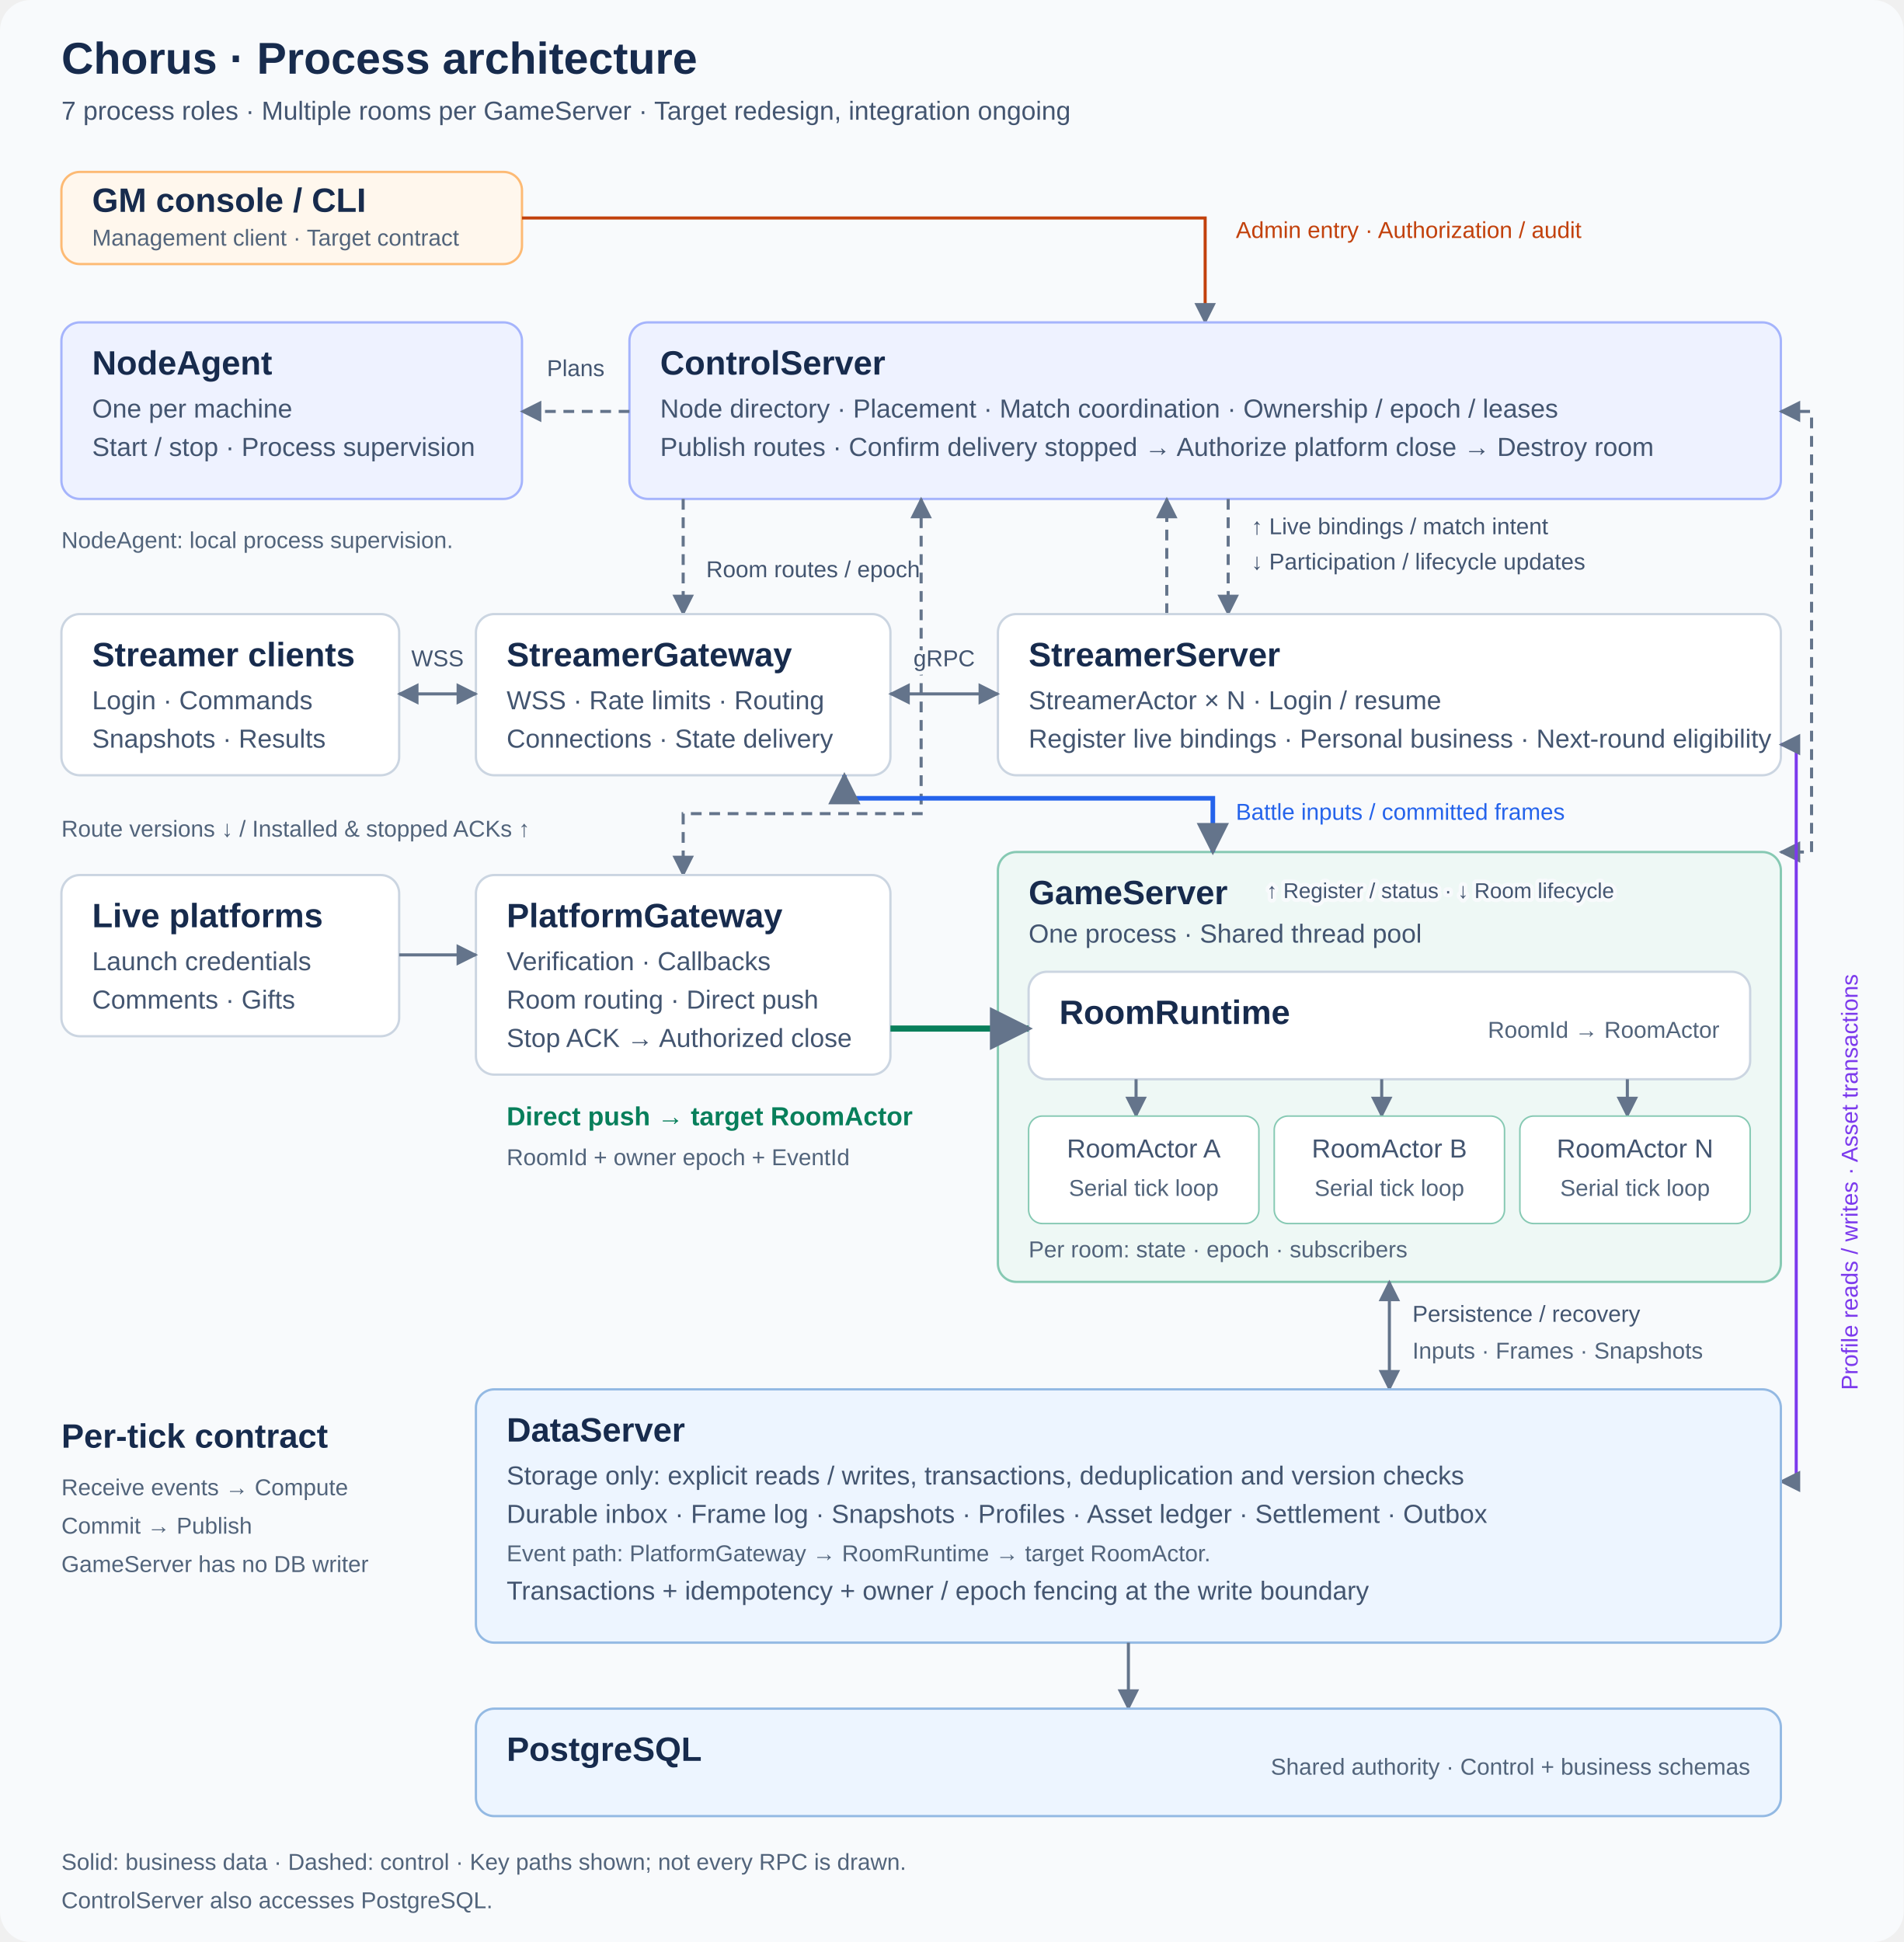
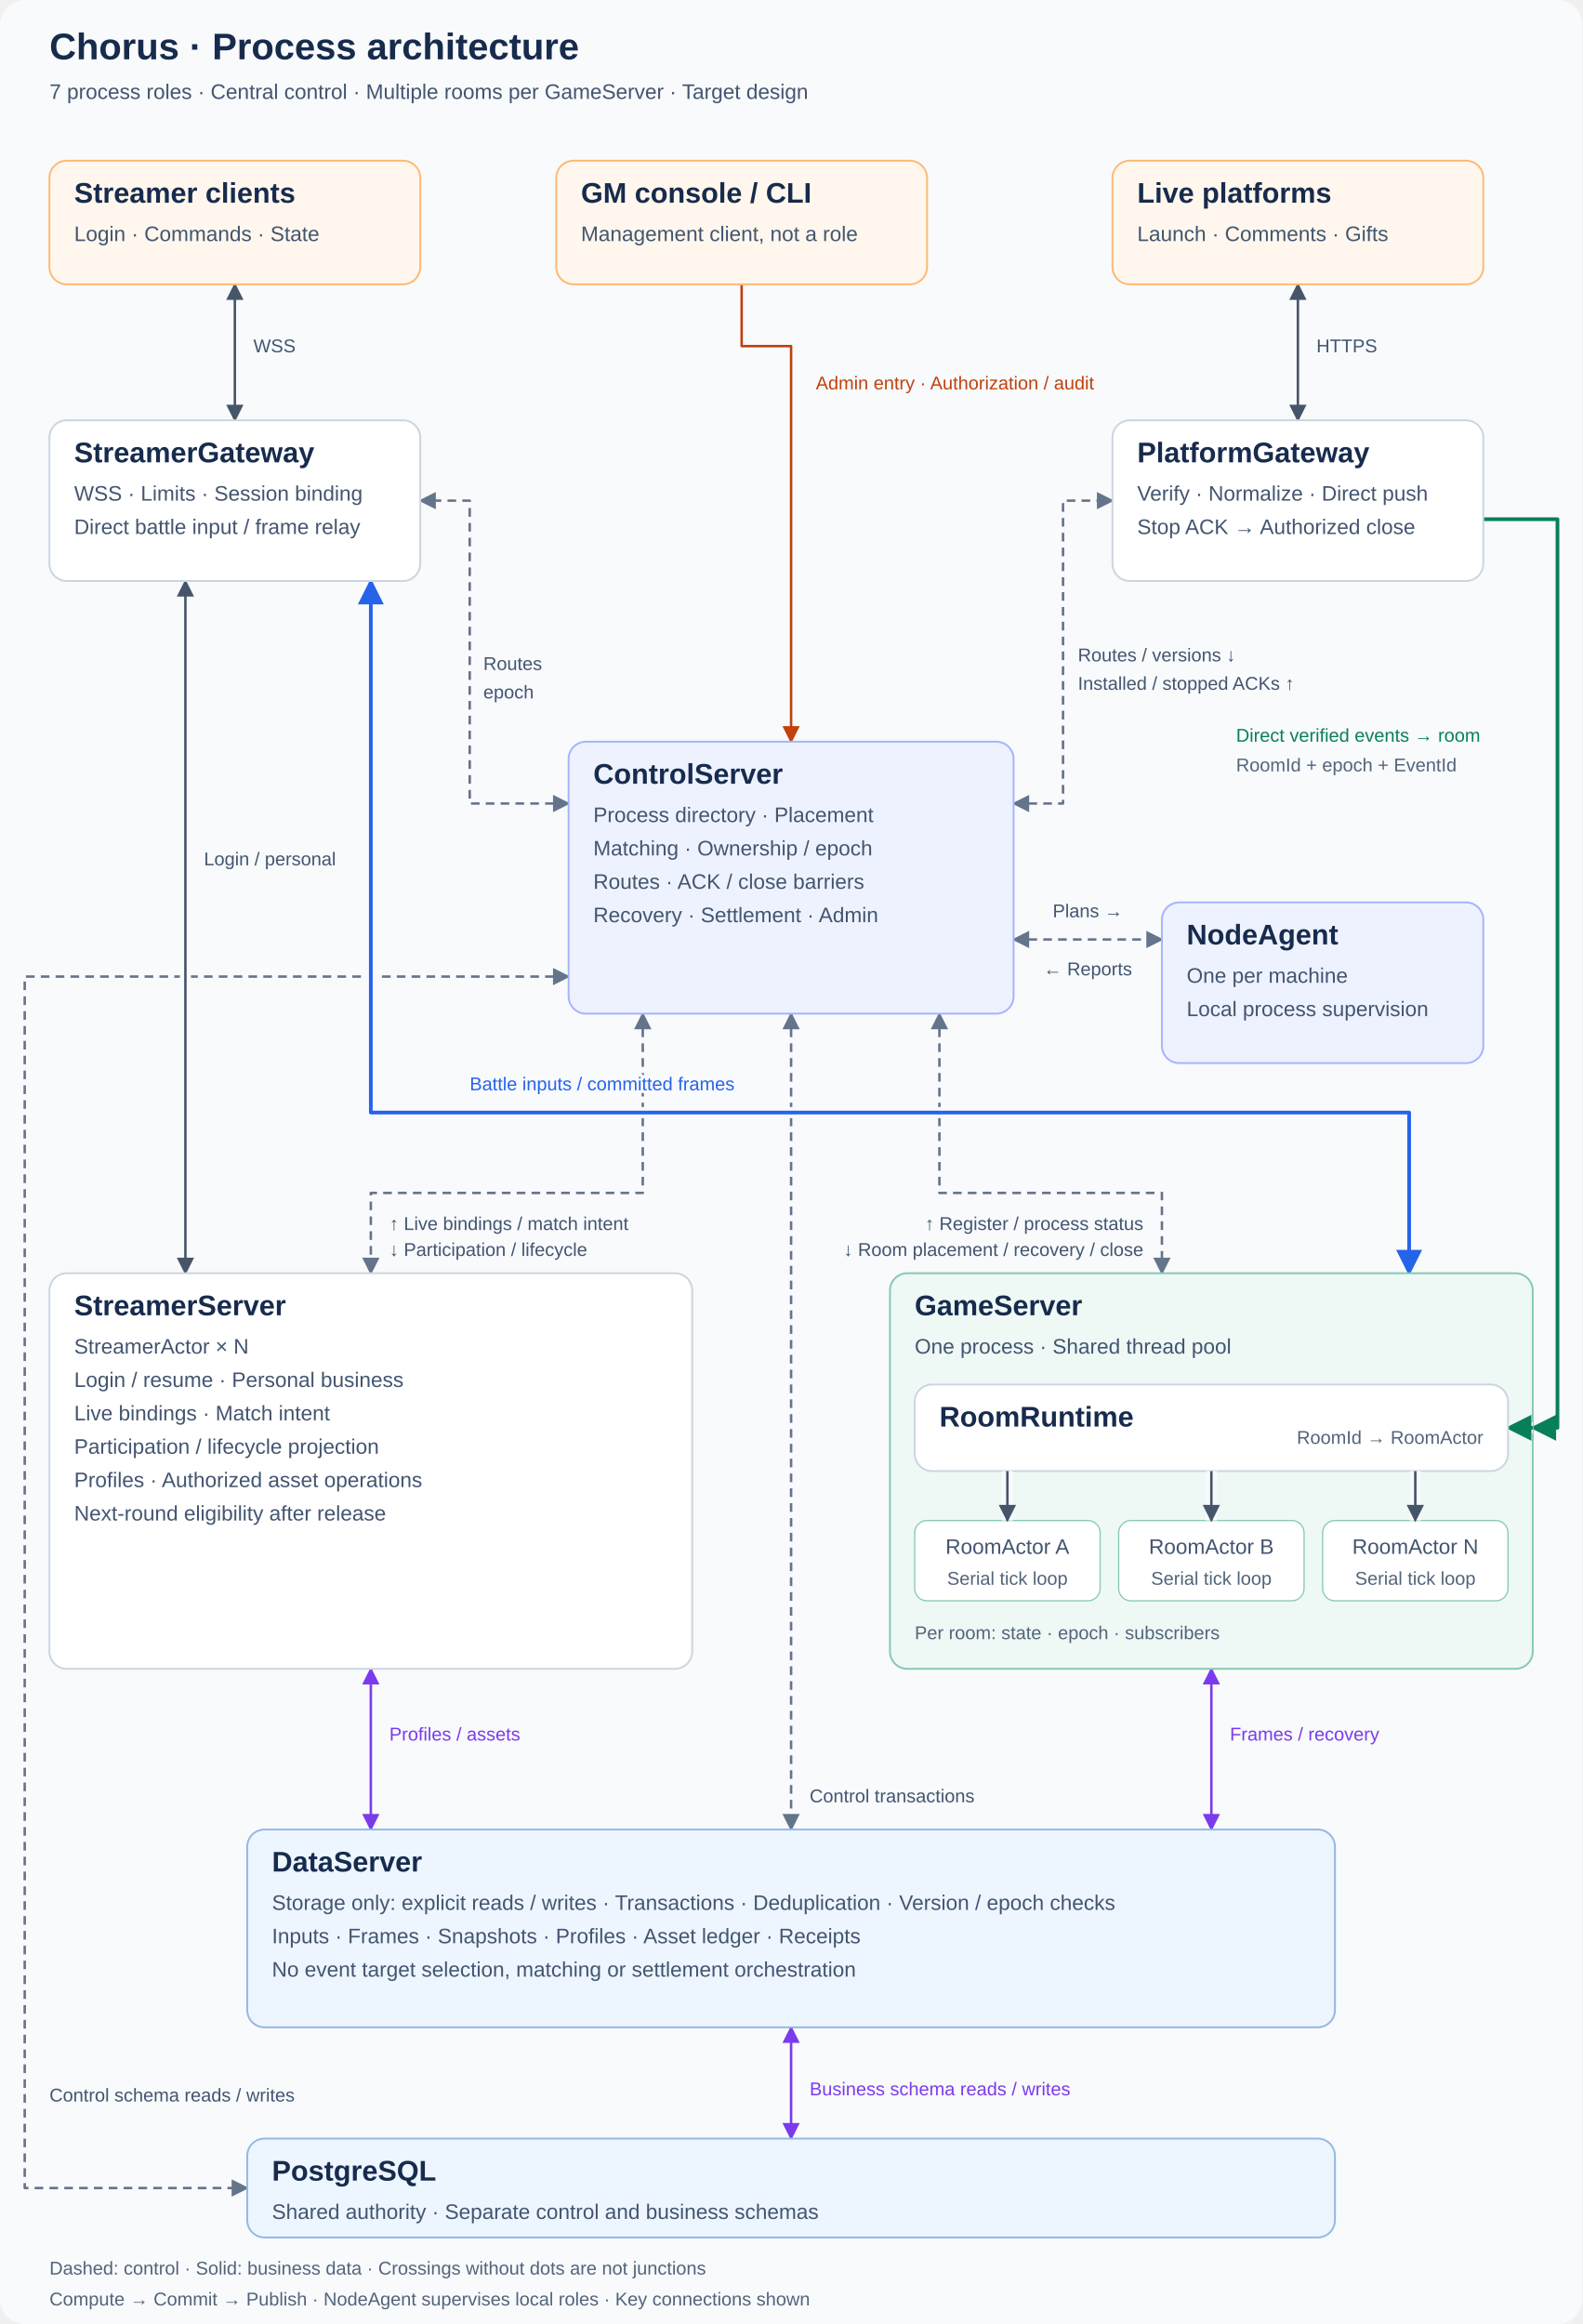
- <svg xmlns="http://www.w3.org/2000/svg" width="1240" height="1265" viewBox="0 0 1240 1265" role="img" aria-labelledby="title desc" xml:lang="en">
+ <svg xmlns="http://www.w3.org/2000/svg" width="1280" height="1880" viewBox="0 0 1280 1880" role="img" aria-labelledby="title desc" xml:lang="en">
  <defs>
    <marker id="arrow" viewBox="0 0 10 10" refX="9" refY="5" markerWidth="7" markerHeight="7" orient="auto-start-reverse">
-       <path d="M0 0 L10 5 L0 10Z" fill="#64748b" />
+       <path d="M0 0 L10 5 L0 10Z" fill="context-stroke" />
    </marker>
  </defs>
-   <style>text{font-family:Arial,'Noto Sans CJK SC','Microsoft YaHei',sans-serif;fill:#172b4d}.title{font-size:29px;font-weight:700}.name{font-size:22px;font-weight:700}.body{font-size:17px;fill:#435570}.small{font-size:15px;fill:#52647b}.label{font-size:15px;fill:#435570;paint-order:stroke;stroke:#f8fafc;stroke-width:5px;stroke-linejoin:round}.edge{fill:none;stroke:#64748b;stroke-width:2;marker-end:url(#arrow)}.control{stroke-dasharray:7 5}.box{stroke-width:1.5}</style>
-   <rect width="1240" height="1265" rx="20" fill="#f8fafc" />
+   <style>text{font-family:Arial,'Noto Sans CJK SC','Microsoft YaHei',sans-serif;fill:#172b4d}.title{font-size:30px;font-weight:700}.name{font-size:23px;font-weight:700}.body{font-size:17px;fill:#435570}.small{font-size:15px;fill:#52647b}.label{font-size:15px;fill:#435570;paint-order:stroke;stroke:#f8fafc;stroke-width:5px;stroke-linejoin:round}.edge{fill:none;stroke-linejoin:round}.control{stroke-dasharray:7 5}</style>
+   <rect width="1280" height="1880" rx="20" fill="#f8fafc" />
  <text x="40" y="48" class="title" text-anchor="start">Chorus · Process architecture</text>
-   <text x="40" y="78" class="body" text-anchor="start">7 process roles · Multiple rooms per GameServer · Target redesign, integration ongoing</text>
-   <rect x="40" y="112" width="300" height="60" rx="12" fill="#fff7ed" stroke="#fdba74" class="box" />
-   <text x="60" y="138" class="name">GM console / CLI</text>
-   <text x="60" y="160" class="small">Management client · Target contract</text>
-   <path d="M340 142 H785 V210" class="edge" style="stroke:#c2410c" />
-   <text x="805" y="155" class="label" style="fill:#c2410c">Admin entry · Authorization / audit</text>
-   <g transform="translate(0 95)">
-     <rect x="40" y="115" width="300" height="115" rx="12" fill="#eef2ff" stroke="#a5b4fc" class="box" />
-     <text x="60" y="149" class="name" text-anchor="start">NodeAgent</text>
-     <text x="60" y="177" class="body" text-anchor="start">One per machine</text>
-     <text x="60" y="202" class="body" text-anchor="start">Start / stop · Process supervision</text>
-     <rect x="410" y="115" width="750" height="115" rx="12" fill="#eef2ff" stroke="#a5b4fc" class="box" />
-     <text x="430" y="149" class="name" text-anchor="start">ControlServer</text>
-     <text x="430" y="177" class="body" text-anchor="start">Node directory · Placement · Match coordination · Ownership / epoch / leases</text>
-     <text x="430" y="202" class="body" text-anchor="start">Publish routes · Confirm delivery stopped → Authorize platform close → Destroy room</text>
-     <path d="M410 173 H340" class="edge control" />
-     <text x="375" y="150" class="label" text-anchor="middle">Plans</text>
-     <text x="40" y="262" class="small" text-anchor="start">NodeAgent: local process supervision.</text>
-     <path d="M1160 173 H1180 V460 H1160" marker-start="url(#arrow)" class="edge control" />
-     <path d="M760 305 V230" class="edge control" />
-     <path d="M800 230 V305" class="edge control" />
-     <text x="815" y="253" class="label">↑ Live bindings / match intent</text>
-     <text x="815" y="276" class="label">↓ Participation / lifecycle updates</text>
-     <path d="M445 230 V305" class="edge control" />
-     <text x="460" y="281" class="label">Room routes / epoch</text>
-     <path d="M600 230 V435 H445 V475" marker-start="url(#arrow)" class="edge control" />
-     <text x="40" y="450" class="small">Route versions ↓ / Installed &amp; stopped ACKs ↑</text>
-     <rect x="40" y="305" width="220" height="105" rx="12" fill="#ffffff" stroke="#cbd5e1" class="box" />
-     <text x="60" y="339" class="name" text-anchor="start">Streamer clients</text>
-     <text x="60" y="367" class="body" text-anchor="start">Login · Commands</text>
-     <text x="60" y="392" class="body" text-anchor="start">Snapshots · Results</text>
-     <rect x="310" y="305" width="270" height="105" rx="12" fill="#ffffff" stroke="#cbd5e1" class="box" />
-     <text x="330" y="339" class="name" text-anchor="start">StreamerGateway</text>
-     <text x="330" y="367" class="body" text-anchor="start">WSS · Rate limits · Routing</text>
-     <text x="330" y="392" class="body" text-anchor="start">Connections · State delivery</text>
-     <rect x="650" y="305" width="510" height="105" rx="12" fill="#ffffff" stroke="#cbd5e1" class="box" />
-     <text x="670" y="339" class="name" text-anchor="start">StreamerServer</text>
-     <text x="670" y="367" class="body" text-anchor="start">StreamerActor × N · Login / resume</text>
-     <text x="670" y="392" class="body" text-anchor="start">Register live bindings · Personal business · Next-round eligibility</text>
-     <path d="M260 357 H310" marker-start="url(#arrow)" class="edge" />
-     <path d="M580 357 H650" marker-start="url(#arrow)" class="edge" />
-     <text x="285" y="339" class="label" text-anchor="middle">WSS</text>
-     <text x="615" y="339" class="label" text-anchor="middle">gRPC</text>
-     <rect x="40" y="475" width="220" height="105" rx="12" fill="#ffffff" stroke="#cbd5e1" class="box" />
-     <text x="60" y="509" class="name" text-anchor="start">Live platforms</text>
-     <text x="60" y="537" class="body" text-anchor="start">Launch credentials</text>
-     <text x="60" y="562" class="body" text-anchor="start">Comments · Gifts</text>
-     <rect x="310" y="475" width="270" height="130" rx="12" fill="#ffffff" stroke="#cbd5e1" class="box" />
-     <text x="330" y="509" class="name" text-anchor="start">PlatformGateway</text>
-     <text x="330" y="537" class="body" text-anchor="start">Verification · Callbacks</text>
-     <text x="330" y="562" class="body" text-anchor="start">Room routing · Direct push</text>
-     <text x="330" y="587" class="body" text-anchor="start">Stop ACK → Authorized close</text>
-     <path d="M260 527 H310" class="edge" />
-     <rect x="650" y="460" width="510" height="280" rx="12" fill="#eef8f5" stroke="#86c9b3" class="box" />
-     <text x="670" y="494" class="name" text-anchor="start">GameServer</text>
-     <text x="825" y="490" class="label" style="font-size:14px">↑ Register / status · ↓ Room lifecycle</text>
-     <text x="670" y="519" class="body" text-anchor="start">One process · Shared thread pool</text>
-     <rect x="670" y="538" width="470" height="70" rx="12" fill="#ffffff" stroke="#cbd5e1" class="box" />
-     <text x="690" y="572" class="name" text-anchor="start">RoomRuntime</text>
-     <text x="1120" y="581" class="small" text-anchor="end">RoomId → RoomActor</text>
-     <path d="M550 410 V425 H790 V460" marker-start="url(#arrow)" class="edge" style="stroke:#2563eb;stroke-width:3" />
-     <text x="805" y="439" class="label" style="fill:#2563eb">Battle inputs / committed frames</text>
-     <path d="M740 608 V632" class="edge" />
-     <rect x="670" y="632" width="150" height="70" rx="9" fill="#fff" stroke="#86c9b3" />
-     <text x="745" y="659" class="body" text-anchor="middle">RoomActor A</text>
-     <text x="745" y="684" class="small" text-anchor="middle">Serial tick loop</text>
-     <path d="M900 608 V632" class="edge" />
-     <rect x="830" y="632" width="150" height="70" rx="9" fill="#fff" stroke="#86c9b3" />
-     <text x="905" y="659" class="body" text-anchor="middle">RoomActor B</text>
-     <text x="905" y="684" class="small" text-anchor="middle">Serial tick loop</text>
-     <path d="M1060 608 V632" class="edge" />
-     <rect x="990" y="632" width="150" height="70" rx="9" fill="#fff" stroke="#86c9b3" />
-     <text x="1065" y="659" class="body" text-anchor="middle">RoomActor N</text>
-     <text x="1065" y="684" class="small" text-anchor="middle">Serial tick loop</text>
-     <text x="670" y="724" class="small" text-anchor="start">Per room: state · epoch · subscribers</text>
-     <path d="M580 575 H670" class="edge" style="stroke:#087f5b;stroke-width:4" />
-     <text x="330" y="638" class="body" style="font-weight:700;fill:#087f5b">Direct push → target RoomActor</text>
-     <text x="330" y="664" class="small">RoomId + owner epoch + EventId</text>
-     <path d="M1160 390 H1170 V870 H1160" marker-start="url(#arrow)" class="edge" style="stroke:#7c3aed" />
-     <text transform="translate(1210 675) rotate(-90)" text-anchor="middle" class="small" style="fill:#7c3aed">Profile reads / writes · Asset transactions</text>
-     <path d="M905 740 V810" marker-start="url(#arrow)" class="edge" />
-     <text x="920" y="766" class="label">Persistence / recovery</text>
-     <text x="920" y="790" class="small">Inputs · Frames · Snapshots</text>
-     <rect x="310" y="810" width="850" height="165" rx="12" fill="#edf5ff" stroke="#93b9e3" class="box" />
-     <text x="330" y="844" class="name" text-anchor="start">DataServer</text>
-     <text x="330" y="872" class="body">Storage only: explicit reads / writes, transactions, deduplication and version checks</text>
-     <text x="330" y="897" class="body" text-anchor="start">Durable inbox · Frame log · Snapshots · Profiles · Asset ledger · Settlement · Outbox</text>
-     <text x="330" y="947" class="body" text-anchor="start">Transactions + idempotency + owner / epoch fencing at the write boundary</text>
-     <text x="330" y="922" class="small">Event path: PlatformGateway → RoomRuntime → target RoomActor.</text>
-     <path d="M735 975 V1018" class="edge" />
-     <rect x="310" y="1018" width="850" height="70" rx="12" fill="#edf5ff" stroke="#93b9e3" class="box" />
-     <text x="330" y="1052" class="name" text-anchor="start">PostgreSQL</text>
-     <text x="1140" y="1061" class="small" text-anchor="end">Shared authority · Control + business schemas</text>
-     <text x="40" y="848" class="name" text-anchor="start">Per-tick contract</text>
-     <text x="40" y="879" class="small" text-anchor="start">Receive events → Compute</text>
-     <text x="40" y="904" class="small" text-anchor="start">Commit → Publish</text>
-     <text x="40" y="929" class="small" text-anchor="start">GameServer has no DB writer</text>
-     <text x="40" y="1123" class="small" text-anchor="start">Solid: business data   ·   Dashed: control   ·   Key paths shown; not every RPC is drawn.</text>
-     <text x="40" y="1148" class="small" text-anchor="start">ControlServer also accesses PostgreSQL.</text>
+   <text x="40" y="80" class="body" text-anchor="start">7 process roles · Central control · Multiple rooms per GameServer · Target design</text>
+   <path d="M190 230 V340" fill="none" stroke="#f8fafc" stroke-width="9" />
+   <path id="client-wss" data-from="streamer-client" data-to="streamer-gateway" d="M190 230 V340" class="edge" style="stroke:#475569;stroke-width:2" marker-end="url(#arrow)" marker-start="url(#arrow)" />
+   <path d="M1050 230 V340" fill="none" stroke="#f8fafc" stroke-width="9" />
+   <path id="platform-https" data-from="live-platform" data-to="platform-gateway" d="M1050 230 V340" class="edge" style="stroke:#475569;stroke-width:2" marker-end="url(#arrow)" marker-start="url(#arrow)" />
+   <path d="M600 230 V280 H640 V600" fill="none" stroke="#f8fafc" stroke-width="9" />
+   <path id="gm-admin" data-from="gm-client" data-to="control-server" d="M600 230 V280 H640 V600" class="edge" style="stroke:#c2410c;stroke-width:2" marker-end="url(#arrow)" />
+   <path d="M460 650 H380 V405 H340" fill="none" stroke="#f8fafc" stroke-width="9" />
+   <path id="streamer-route" data-from="control-server" data-to="streamer-gateway" d="M460 650 H380 V405 H340" class="edge control" style="stroke:#64748b;stroke-width:2" marker-end="url(#arrow)" marker-start="url(#arrow)" />
+   <path d="M820 650 H860 V405 H900" fill="none" stroke="#f8fafc" stroke-width="9" />
+   <path id="platform-route" data-from="control-server" data-to="platform-gateway" d="M820 650 H860 V405 H900" class="edge control" style="stroke:#64748b;stroke-width:2" marker-end="url(#arrow)" marker-start="url(#arrow)" />
+   <path d="M820 760 H940" fill="none" stroke="#f8fafc" stroke-width="9" />
+   <path id="agent-plan" data-from="control-server" data-to="node-agent" d="M820 760 H940" class="edge control" style="stroke:#64748b;stroke-width:2" marker-end="url(#arrow)" marker-start="url(#arrow)" />
+   <path d="M520 820 V965 H300 V1030" fill="none" stroke="#f8fafc" stroke-width="9" />
+   <path id="streamer-coordination" data-from="control-server" data-to="streamer-server" d="M520 820 V965 H300 V1030" class="edge control" style="stroke:#64748b;stroke-width:2" marker-end="url(#arrow)" marker-start="url(#arrow)" />
+   <path d="M760 820 V965 H940 V1030" fill="none" stroke="#f8fafc" stroke-width="9" />
+   <path id="game-coordination" data-from="control-server" data-to="game-server" d="M760 820 V965 H940 V1030" class="edge control" style="stroke:#64748b;stroke-width:2" marker-end="url(#arrow)" marker-start="url(#arrow)" />
+   <path d="M640 820 V1480" fill="none" stroke="#f8fafc" stroke-width="9" />
+   <path id="control-store" data-from="control-server" data-to="data-server" d="M640 820 V1480" class="edge control" style="stroke:#64748b;stroke-width:2" marker-end="url(#arrow)" marker-start="url(#arrow)" />
+   <path d="M460 790 H20 V1770 H200" fill="none" stroke="#f8fafc" stroke-width="9" />
+   <path id="control-db" data-from="control-server" data-to="postgresql" d="M460 790 H20 V1770 H200" class="edge control" style="stroke:#64748b;stroke-width:2" marker-end="url(#arrow)" marker-start="url(#arrow)" />
+   <path d="M150 470 V1030" fill="none" stroke="#f8fafc" stroke-width="9" />
+   <path id="login-personal" data-from="streamer-gateway" data-to="streamer-server" d="M150 470 V1030" class="edge" style="stroke:#475569;stroke-width:2" marker-end="url(#arrow)" marker-start="url(#arrow)" />
+   <path d="M300 470 V900 H1140 V1030" fill="none" stroke="#f8fafc" stroke-width="9" />
+   <path id="battle-sync" data-from="streamer-gateway" data-to="game-server" d="M300 470 V900 H1140 V1030" class="edge" style="stroke:#2563eb;stroke-width:3" marker-end="url(#arrow)" marker-start="url(#arrow)" />
+   <path d="M1200 420 H1260 V1155 H1240" fill="none" stroke="#f8fafc" stroke-width="9" />
+   <path id="platform-events" data-from="platform-gateway" data-to="game-server" d="M1200 420 H1260 V1155 H1240" class="edge" style="stroke:#087f5b;stroke-width:3" marker-end="url(#arrow)" />
+   <path d="M300 1350 V1480" fill="none" stroke="#f8fafc" stroke-width="9" />
+   <path id="streamer-data" data-from="streamer-server" data-to="data-server" d="M300 1350 V1480" class="edge" style="stroke:#7c3aed;stroke-width:2" marker-end="url(#arrow)" marker-start="url(#arrow)" />
+   <path d="M980 1350 V1480" fill="none" stroke="#f8fafc" stroke-width="9" />
+   <path id="game-data" data-from="game-server" data-to="data-server" d="M980 1350 V1480" class="edge" style="stroke:#7c3aed;stroke-width:2" marker-end="url(#arrow)" marker-start="url(#arrow)" />
+   <path d="M640 1640 V1730" fill="none" stroke="#f8fafc" stroke-width="9" />
+   <path id="business-db" data-from="data-server" data-to="postgresql" d="M640 1640 V1730" class="edge" style="stroke:#7c3aed;stroke-width:2" marker-end="url(#arrow)" marker-start="url(#arrow)" />
+   <g id="streamer-client" data-node="streamer-client">
+     <rect x="40" y="130" width="300" height="100" rx="14" fill="#fff7ed" stroke="#fdba74" stroke-width="1.5" />
+     <text x="60" y="164" class="name" text-anchor="start">Streamer clients</text>
+     <text x="60" y="195" class="body" text-anchor="start">Login · Commands · State</text>
  </g>
+   <g id="gm-client" data-node="gm-client">
+     <rect x="450" y="130" width="300" height="100" rx="14" fill="#fff7ed" stroke="#fdba74" stroke-width="1.5" />
+     <text x="470" y="164" class="name" text-anchor="start">GM console / CLI</text>
+     <text x="470" y="195" class="body" text-anchor="start">Management client, not a role</text>
+   </g>
+   <g id="live-platform" data-node="live-platform">
+     <rect x="900" y="130" width="300" height="100" rx="14" fill="#fff7ed" stroke="#fdba74" stroke-width="1.5" />
+     <text x="920" y="164" class="name" text-anchor="start">Live platforms</text>
+     <text x="920" y="195" class="body" text-anchor="start">Launch · Comments · Gifts</text>
+   </g>
+   <g id="streamer-gateway" data-node="streamer-gateway">
+     <rect x="40" y="340" width="300" height="130" rx="14" fill="#fff" stroke="#cbd5e1" stroke-width="1.5" />
+     <text x="60" y="374" class="name" text-anchor="start">StreamerGateway</text>
+     <text x="60" y="405" class="body" text-anchor="start">WSS · Limits · Session binding</text>
+     <text x="60" y="432" class="body" text-anchor="start">Direct battle input / frame relay</text>
+   </g>
+   <g id="platform-gateway" data-node="platform-gateway">
+     <rect x="900" y="340" width="300" height="130" rx="14" fill="#fff" stroke="#cbd5e1" stroke-width="1.5" />
+     <text x="920" y="374" class="name" text-anchor="start">PlatformGateway</text>
+     <text x="920" y="405" class="body" text-anchor="start">Verify · Normalize · Direct push</text>
+     <text x="920" y="432" class="body" text-anchor="start">Stop ACK → Authorized close</text>
+   </g>
+   <g id="control-server" data-node="control-server">
+     <rect x="460" y="600" width="360" height="220" rx="14" fill="#eef2ff" stroke="#a5b4fc" stroke-width="1.5" />
+     <text x="480" y="634" class="name" text-anchor="start">ControlServer</text>
+     <text x="480" y="665" class="body" text-anchor="start">Process directory · Placement</text>
+     <text x="480" y="692" class="body" text-anchor="start">Matching · Ownership / epoch</text>
+     <text x="480" y="719" class="body" text-anchor="start">Routes · ACK / close barriers</text>
+     <text x="480" y="746" class="body" text-anchor="start">Recovery · Settlement · Admin</text>
+   </g>
+   <g id="node-agent" data-node="node-agent">
+     <rect x="940" y="730" width="260" height="130" rx="14" fill="#eef2ff" stroke="#a5b4fc" stroke-width="1.5" />
+     <text x="960" y="764" class="name" text-anchor="start">NodeAgent</text>
+     <text x="960" y="795" class="body" text-anchor="start">One per machine</text>
+     <text x="960" y="822" class="body" text-anchor="start">Local process supervision</text>
+   </g>
+   <g id="streamer-server" data-node="streamer-server">
+     <rect x="40" y="1030" width="520" height="320" rx="14" fill="#fff" stroke="#cbd5e1" stroke-width="1.5" />
+     <text x="60" y="1064" class="name" text-anchor="start">StreamerServer</text>
+     <text x="60" y="1095" class="body" text-anchor="start">StreamerActor × N</text>
+     <text x="60" y="1122" class="body" text-anchor="start">Login / resume · Personal business</text>
+     <text x="60" y="1149" class="body" text-anchor="start">Live bindings · Match intent</text>
+     <text x="60" y="1176" class="body" text-anchor="start">Participation / lifecycle projection</text>
+     <text x="60" y="1203" class="body" text-anchor="start">Profiles · Authorized asset operations</text>
+     <text x="60" y="1230" class="body" text-anchor="start">Next-round eligibility after release</text>
+   </g>
+   <g id="game-server" data-node="game-server">
+     <rect x="720" y="1030" width="520" height="320" rx="14" fill="#eef8f5" stroke="#86c9b3" stroke-width="1.5" />
+     <text x="740" y="1064" class="name" text-anchor="start">GameServer</text>
+     <text x="740" y="1095" class="body" text-anchor="start">One process · Shared thread pool</text>
+   </g>
+   <path d="M1240 1155 H1220" fill="none" stroke="#f8fafc" stroke-width="9" />
+   <path id="game-runtime-entry" data-from="game-server" data-to="room-runtime" d="M1240 1155 H1220" class="edge" style="stroke:#087f5b;stroke-width:3" marker-end="url(#arrow)" />
+   <g id="room-runtime" data-node="room-runtime">
+     <rect x="740" y="1120" width="480" height="70" rx="14" fill="#fff" stroke="#cbd5e1" stroke-width="1.5" />
+     <text x="760" y="1154" class="name" text-anchor="start">RoomRuntime</text>
+   </g>
+   <text x="1200" y="1168" class="small" text-anchor="end">RoomId → RoomActor</text>
+   <rect id="room-actor-A" data-node="room-actor-A" x="740" y="1230" width="150" height="65" rx="10" fill="#fff" stroke="#86c9b3" />
+   <text x="815" y="1257" class="body" text-anchor="middle">RoomActor A</text>
+   <text x="815" y="1282" class="small" text-anchor="middle">Serial tick loop</text>
+   <path d="M815 1190 V1230" fill="none" stroke="#f8fafc" stroke-width="9" />
+   <path id="runtime-actor-A" data-from="room-runtime" data-to="room-actor-A" d="M815 1190 V1230" class="edge" style="stroke:#475569;stroke-width:2" marker-end="url(#arrow)" />
+   <rect id="room-actor-B" data-node="room-actor-B" x="905" y="1230" width="150" height="65" rx="10" fill="#fff" stroke="#86c9b3" />
+   <text x="980" y="1257" class="body" text-anchor="middle">RoomActor B</text>
+   <text x="980" y="1282" class="small" text-anchor="middle">Serial tick loop</text>
+   <path d="M980 1190 V1230" fill="none" stroke="#f8fafc" stroke-width="9" />
+   <path id="runtime-actor-B" data-from="room-runtime" data-to="room-actor-B" d="M980 1190 V1230" class="edge" style="stroke:#475569;stroke-width:2" marker-end="url(#arrow)" />
+   <rect id="room-actor-N" data-node="room-actor-N" x="1070" y="1230" width="150" height="65" rx="10" fill="#fff" stroke="#86c9b3" />
+   <text x="1145" y="1257" class="body" text-anchor="middle">RoomActor N</text>
+   <text x="1145" y="1282" class="small" text-anchor="middle">Serial tick loop</text>
+   <path d="M1145 1190 V1230" fill="none" stroke="#f8fafc" stroke-width="9" />
+   <path id="runtime-actor-N" data-from="room-runtime" data-to="room-actor-N" d="M1145 1190 V1230" class="edge" style="stroke:#475569;stroke-width:2" marker-end="url(#arrow)" />
+   <text x="740" y="1326" class="small" text-anchor="start">Per room: state · epoch · subscribers</text>
+   <g id="data-server" data-node="data-server">
+     <rect x="200" y="1480" width="880" height="160" rx="14" fill="#edf5ff" stroke="#93b9e3" stroke-width="1.5" />
+     <text x="220" y="1514" class="name" text-anchor="start">DataServer</text>
+     <text x="220" y="1545" class="body" text-anchor="start">Storage only: explicit reads / writes · Transactions · Deduplication · Version / epoch checks</text>
+     <text x="220" y="1572" class="body" text-anchor="start">Inputs · Frames · Snapshots · Profiles · Asset ledger · Receipts</text>
+     <text x="220" y="1599" class="body" text-anchor="start">No event target selection, matching or settlement orchestration</text>
+   </g>
+   <g id="postgresql" data-node="postgresql">
+     <rect x="200" y="1730" width="880" height="80" rx="14" fill="#edf5ff" stroke="#93b9e3" stroke-width="1.5" />
+     <text x="220" y="1764" class="name" text-anchor="start">PostgreSQL</text>
+     <text x="220" y="1795" class="body" text-anchor="start">Shared authority · Separate control and business schemas</text>
+   </g>
+   <text x="205" y="285" class="label" text-anchor="start">WSS</text>
+   <text x="1065" y="285" class="label" text-anchor="start">HTTPS</text>
+   <text x="660" y="315" class="label" text-anchor="start" style="fill:#c2410c">Admin entry · Authorization / audit</text>
+   <text x="391" y="542" class="label" text-anchor="start">Routes</text>
+   <text x="391" y="565" class="label" text-anchor="start">epoch</text>
+   <text x="872" y="535" class="label" text-anchor="start">Routes / versions ↓</text>
+   <text x="872" y="558" class="label" text-anchor="start">Installed / stopped ACKs ↑</text>
+   <text x="880" y="742" class="label" text-anchor="middle">Plans →</text>
+   <text x="880" y="789" class="label" text-anchor="middle">← Reports</text>
+   <text x="165" y="700" class="label" text-anchor="start">Login / personal</text>
+   <text x="380" y="882" class="label" text-anchor="start" style="fill:#2563eb">Battle inputs / committed frames</text>
+   <text x="315" y="995" class="label" text-anchor="start">↑ Live bindings / match intent</text>
+   <text x="315" y="1016" class="label" text-anchor="start">↓ Participation / lifecycle</text>
+   <text x="925" y="995" class="label" text-anchor="end">↑ Register / process status</text>
+   <text x="925" y="1016" class="label" text-anchor="end">↓ Room placement / recovery / close</text>
+   <text x="1000" y="600" class="label" text-anchor="start" style="fill:#087f5b">Direct verified events → room</text>
+   <text x="1000" y="624" class="small" text-anchor="start">RoomId + epoch + EventId</text>
+   <text x="315" y="1408" class="label" text-anchor="start" style="fill:#7c3aed">Profiles / assets</text>
+   <text x="995" y="1408" class="label" text-anchor="start" style="fill:#7c3aed">Frames / recovery</text>
+   <text x="655" y="1458" class="label" text-anchor="start">Control transactions</text>
+   <text x="655" y="1695" class="label" text-anchor="start" style="fill:#7c3aed">Business schema reads / writes</text>
+   <text x="40" y="1700" class="label" text-anchor="start">Control schema reads / writes</text>
+   <text x="40" y="1840" class="small" text-anchor="start">Dashed: control · Solid: business data · Crossings without dots are not junctions</text>
+   <text x="40" y="1865" class="small" text-anchor="start">Compute → Commit → Publish · NodeAgent supervises local roles · Key connections shown</text>
</svg>
